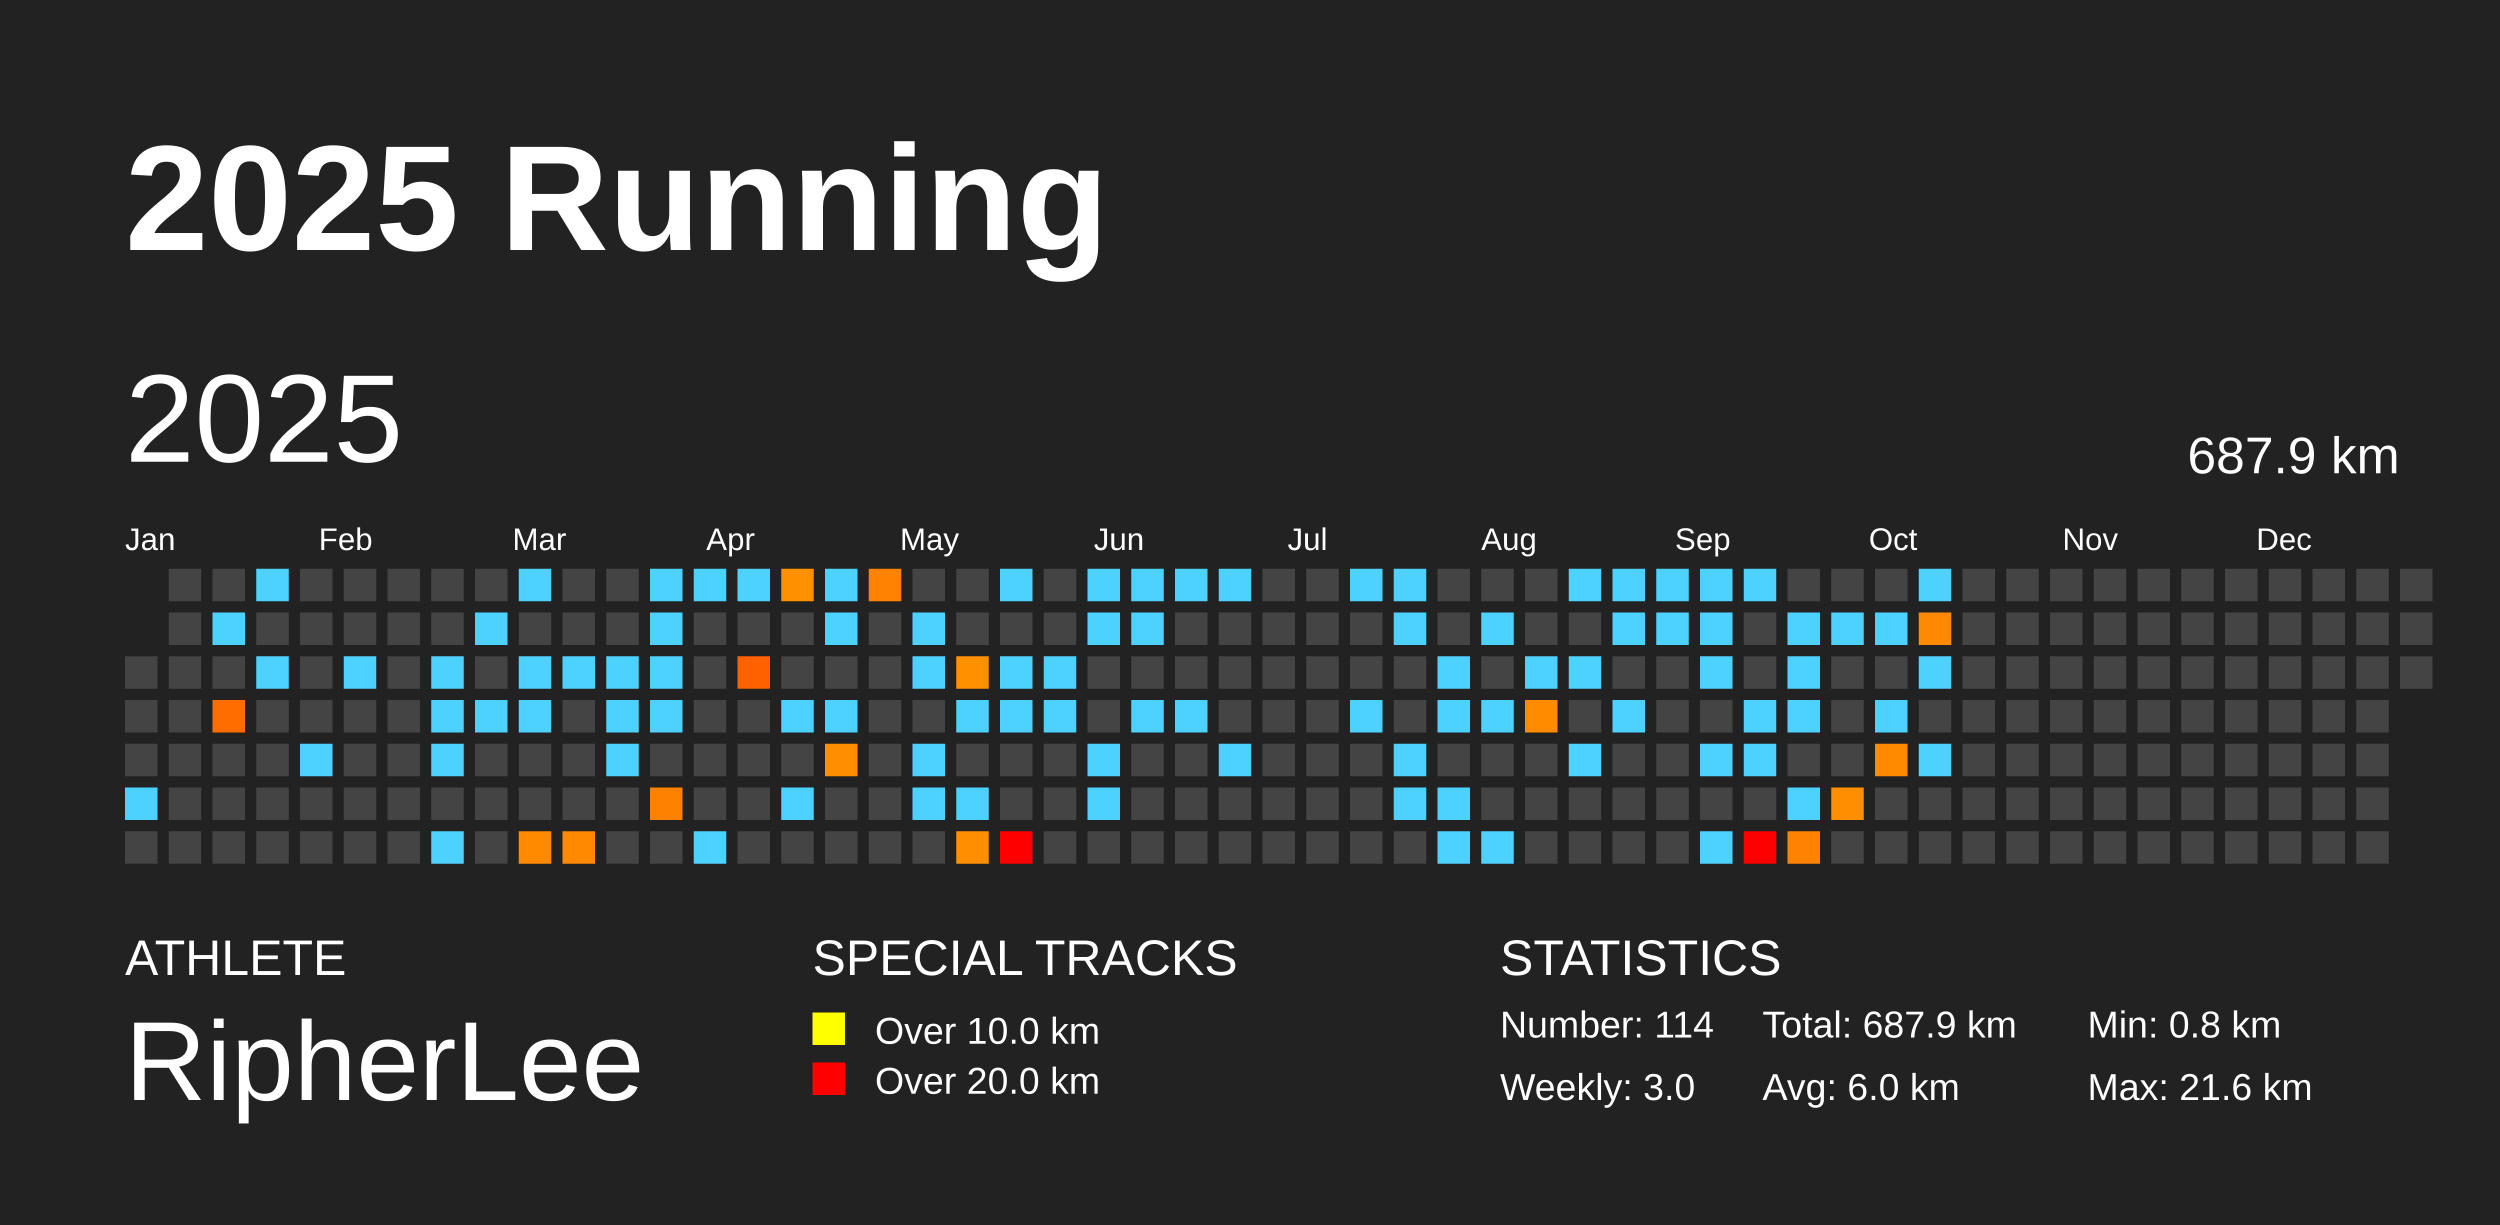
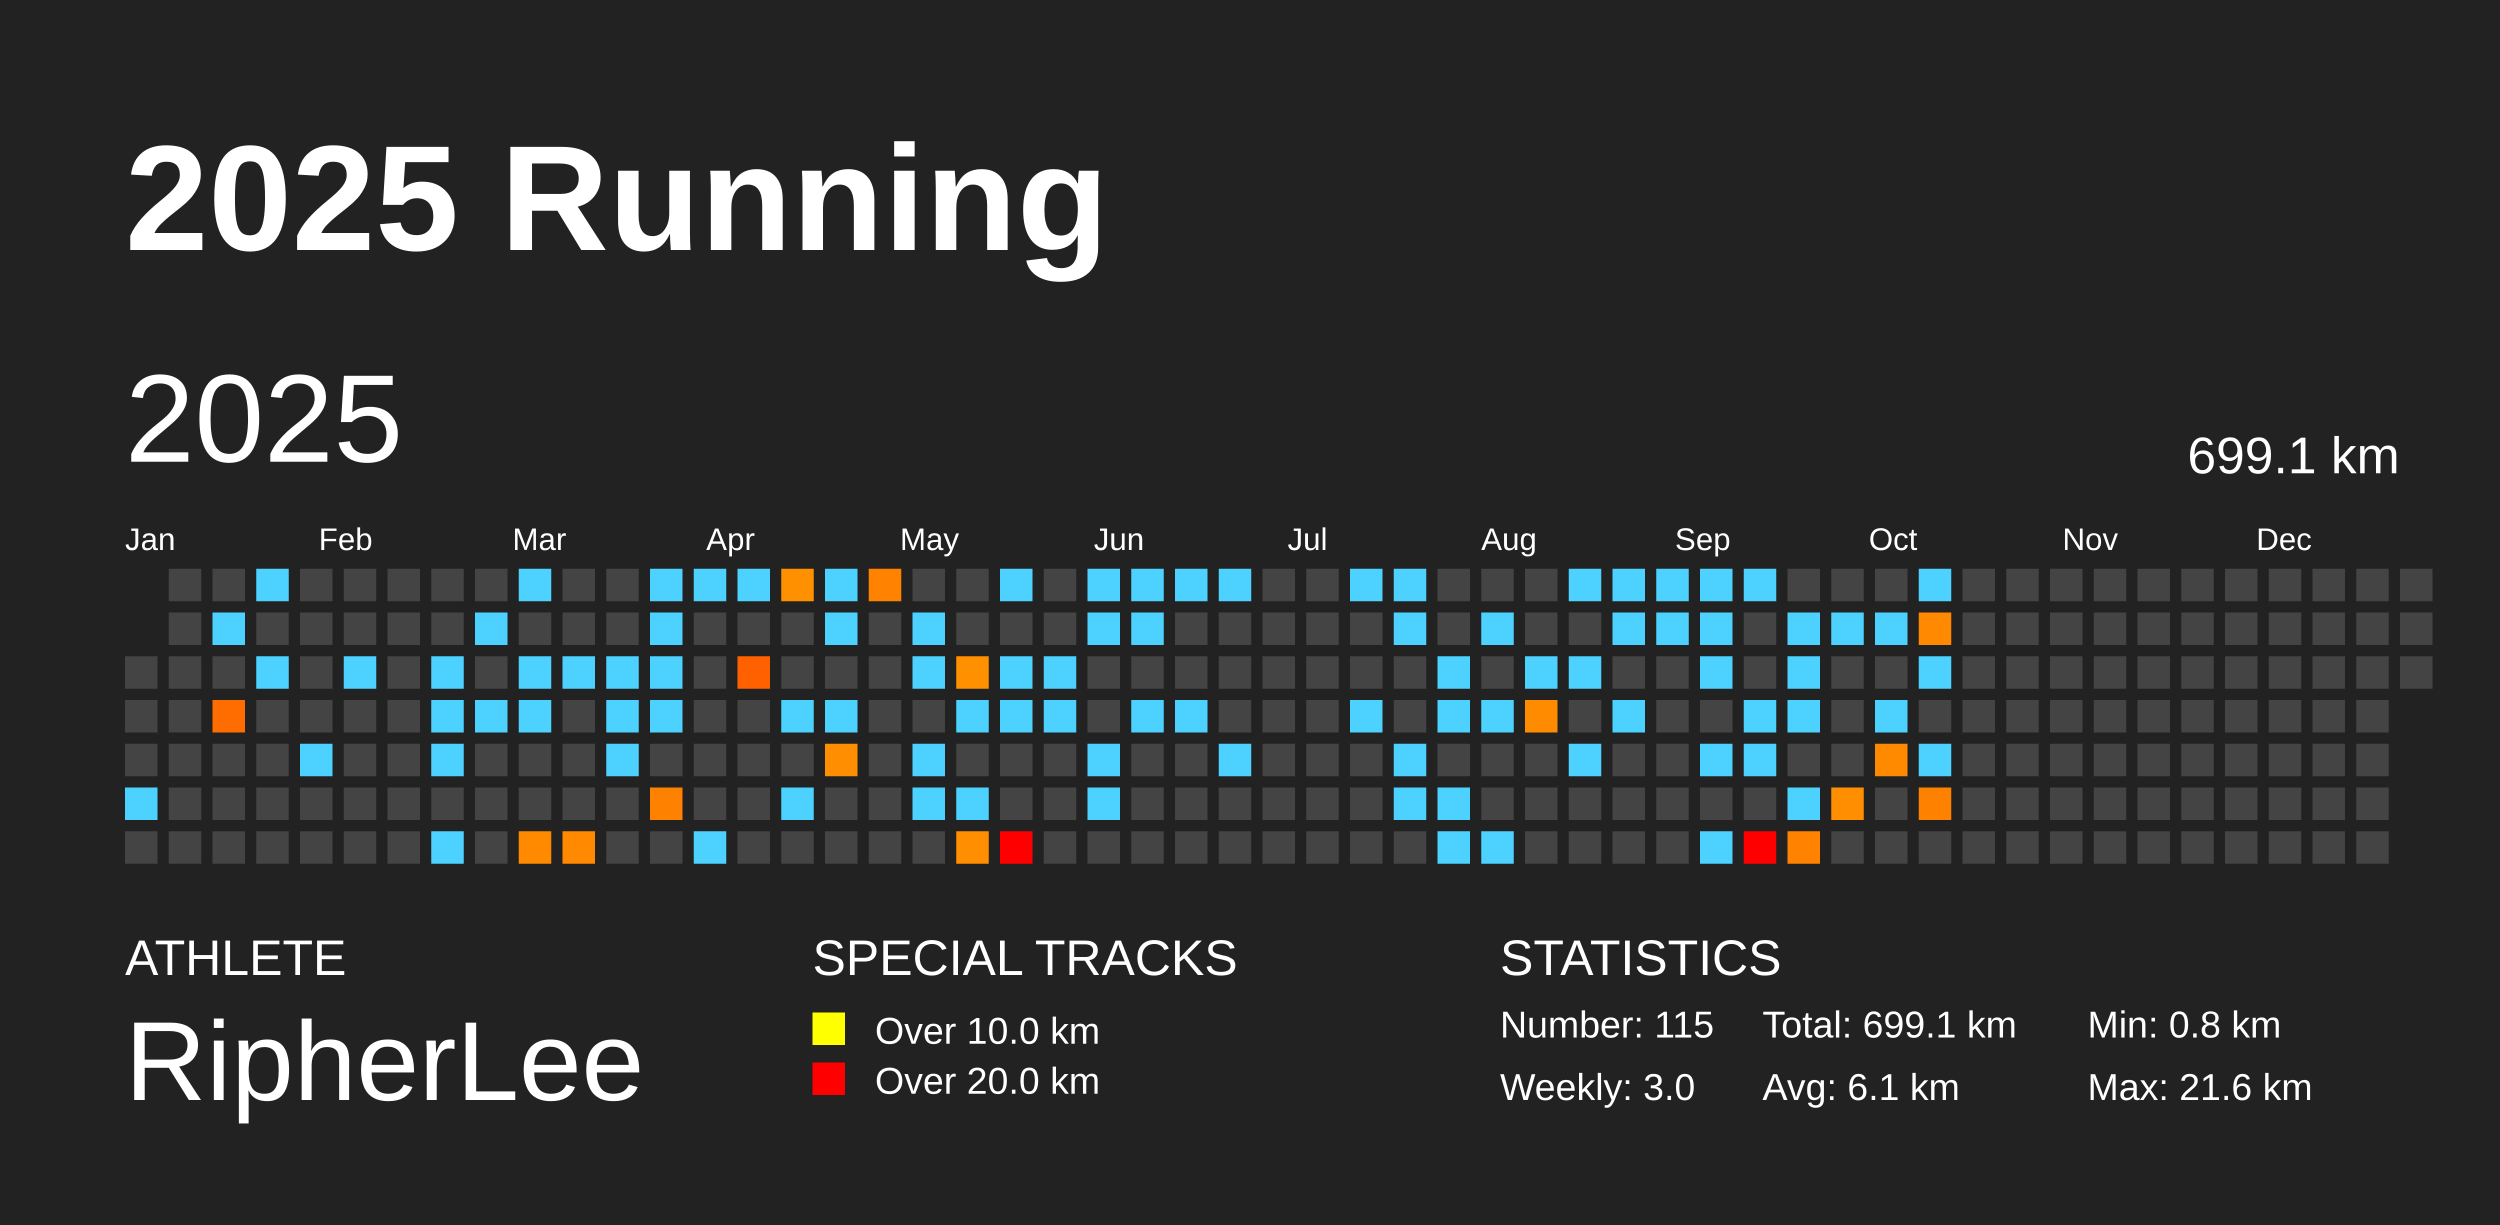
<svg xmlns="http://www.w3.org/2000/svg" baseProfile="full" height="98mm" version="1.1" viewBox="0,0,200,98" width="200mm">
  <defs />
  <rect fill="#222222" height="98" width="200" x="0" y="0" />
  <text fill="#FFFFFF" style="font-size:12px; font-family:Arial; font-weight:bold;" x="10" y="20">2025 Running</text>
  <text fill="#FFFFFF" style="font-size:4px; font-family:Arial" x="10" y="78">ATHLETE</text>
  <text fill="#FFFFFF" style="font-size:9px; font-family:Arial" x="10" y="88">RipherLee</text>
  <text fill="#FFFFFF" style="font-size:4px; font-family:Arial" x="65" y="78">SPECIAL TRACKS</text>
  <rect fill="yellow" height="2.6" width="2.6" x="65" y="81" />
  <text fill="#FFFFFF" style="font-size:3px; font-family:Arial" x="70" y="83.5">Over 10.0 km</text>
  <rect fill="red" height="2.6" width="2.6" x="65" y="85" />
  <text fill="#FFFFFF" style="font-size:3px; font-family:Arial" x="70" y="87.5">Over 20.0 km</text>
  <text fill="#FFFFFF" style="font-size:4px; font-family:Arial" x="120" y="78">STATISTICS</text>
-   <text fill="#FFFFFF" style="font-size:3px; font-family:Arial" x="120" y="83">Number: 114</text>
+   <text fill="#FFFFFF" style="font-size:3px; font-family:Arial" x="120" y="83">Number: 115</text>
  <text fill="#FFFFFF" style="font-size:3px; font-family:Arial" x="120" y="88">Weekly: 3.0</text>
-   <text fill="#FFFFFF" style="font-size:3px; font-family:Arial" x="141" y="83">Total: 687.9 km</text>
-   <text fill="#FFFFFF" style="font-size:3px; font-family:Arial" x="141" y="88">Avg: 6.0 km</text>
+   <text fill="#FFFFFF" style="font-size:3px; font-family:Arial" x="141" y="83">Total: 699.1 km</text>
+   <text fill="#FFFFFF" style="font-size:3px; font-family:Arial" x="141" y="88">Avg: 6.1 km</text>
  <text fill="#FFFFFF" style="font-size:3px; font-family:Arial" x="167" y="83">Min: 0.8 km</text>
  <text fill="#FFFFFF" style="font-size:3px; font-family:Arial" x="167" y="88">Max: 21.6 km</text>
  <text dominant-baseline="hanging" fill="#FFFFFF" style="font-size:10.0px; font-family:Arial;" x="10" y="30">2025</text>
-   <text dominant-baseline="hanging" fill="#FFFFFF" style="font-size:4.125px; font-family:Arial;" x="175" y="35">687.9 km</text>
+   <text dominant-baseline="hanging" fill="#FFFFFF" style="font-size:4.125px; font-family:Arial;" x="175" y="35">699.1 km</text>
  <text fill="#FFFFFF" style="font-size:2.5px; font-family:Arial" x="10.0" y="44">Jan</text>
  <text fill="#FFFFFF" style="font-size:2.5px; font-family:Arial" x="25.5" y="44">Feb</text>
  <text fill="#FFFFFF" style="font-size:2.5px; font-family:Arial" x="41.0" y="44">Mar</text>
  <text fill="#FFFFFF" style="font-size:2.5px; font-family:Arial" x="56.5" y="44">Apr</text>
  <text fill="#FFFFFF" style="font-size:2.5px; font-family:Arial" x="72.0" y="44">May</text>
  <text fill="#FFFFFF" style="font-size:2.5px; font-family:Arial" x="87.5" y="44">Jun</text>
  <text fill="#FFFFFF" style="font-size:2.5px; font-family:Arial" x="103.0" y="44">Jul</text>
  <text fill="#FFFFFF" style="font-size:2.5px; font-family:Arial" x="118.5" y="44">Aug</text>
  <text fill="#FFFFFF" style="font-size:2.5px; font-family:Arial" x="134.0" y="44">Sep</text>
  <text fill="#FFFFFF" style="font-size:2.5px; font-family:Arial" x="149.5" y="44">Oct</text>
  <text fill="#FFFFFF" style="font-size:2.5px; font-family:Arial" x="165.0" y="44">Nov</text>
  <text fill="#FFFFFF" style="font-size:2.5px; font-family:Arial" x="180.5" y="44">Dec</text>
  <rect fill="#444444" height="2.6" width="2.6" x="10.0" y="52.5" />
  <rect fill="#444444" height="2.6" width="2.6" x="10.0" y="56.0" />
  <rect fill="#444444" height="2.6" width="2.6" x="10.0" y="59.5" />
  <rect fill="#4dd2ff" height="2.6" width="2.6" x="10.0" y="63.0" />
  <rect fill="#444444" height="2.6" width="2.6" x="10.0" y="66.5" />
  <rect fill="#444444" height="2.6" width="2.6" x="13.5" y="45.5" />
  <rect fill="#444444" height="2.6" width="2.6" x="13.5" y="49.0" />
  <rect fill="#444444" height="2.6" width="2.6" x="13.5" y="52.5" />
  <rect fill="#444444" height="2.6" width="2.6" x="13.5" y="56.0" />
  <rect fill="#444444" height="2.6" width="2.6" x="13.5" y="59.5" />
  <rect fill="#444444" height="2.6" width="2.6" x="13.5" y="63.0" />
  <rect fill="#444444" height="2.6" width="2.6" x="13.5" y="66.5" />
  <rect fill="#444444" height="2.6" width="2.6" x="17.0" y="45.5" />
  <rect fill="#4dd2ff" height="2.6" width="2.6" x="17.0" y="49.0" />
  <rect fill="#444444" height="2.6" width="2.6" x="17.0" y="52.5" />
  <rect fill="#ff6d00" height="2.6" width="2.6" x="17.0" y="56.0" />
  <rect fill="#444444" height="2.6" width="2.6" x="17.0" y="59.5" />
  <rect fill="#444444" height="2.6" width="2.6" x="17.0" y="63.0" />
  <rect fill="#444444" height="2.6" width="2.6" x="17.0" y="66.5" />
  <rect fill="#4dd2ff" height="2.6" width="2.6" x="20.5" y="45.5" />
  <rect fill="#444444" height="2.6" width="2.6" x="20.5" y="49.0" />
  <rect fill="#4dd2ff" height="2.6" width="2.6" x="20.5" y="52.5" />
  <rect fill="#444444" height="2.6" width="2.6" x="20.5" y="56.0" />
  <rect fill="#444444" height="2.6" width="2.6" x="20.5" y="59.5" />
  <rect fill="#444444" height="2.6" width="2.6" x="20.5" y="63.0" />
  <rect fill="#444444" height="2.6" width="2.6" x="20.5" y="66.5" />
  <rect fill="#444444" height="2.6" width="2.6" x="24.0" y="45.5" />
  <rect fill="#444444" height="2.6" width="2.6" x="24.0" y="49.0" />
  <rect fill="#444444" height="2.6" width="2.6" x="24.0" y="52.5" />
  <rect fill="#444444" height="2.6" width="2.6" x="24.0" y="56.0" />
  <rect fill="#4dd2ff" height="2.6" width="2.6" x="24.0" y="59.5" />
  <rect fill="#444444" height="2.6" width="2.6" x="24.0" y="63.0" />
  <rect fill="#444444" height="2.6" width="2.6" x="24.0" y="66.5" />
  <rect fill="#444444" height="2.6" width="2.6" x="27.5" y="45.5" />
  <rect fill="#444444" height="2.6" width="2.6" x="27.5" y="49.0" />
  <rect fill="#4dd2ff" height="2.6" width="2.6" x="27.5" y="52.5" />
  <rect fill="#444444" height="2.6" width="2.6" x="27.5" y="56.0" />
  <rect fill="#444444" height="2.6" width="2.6" x="27.5" y="59.5" />
  <rect fill="#444444" height="2.6" width="2.6" x="27.5" y="63.0" />
  <rect fill="#444444" height="2.6" width="2.6" x="27.5" y="66.5" />
  <rect fill="#444444" height="2.6" width="2.6" x="31.0" y="45.5" />
  <rect fill="#444444" height="2.6" width="2.6" x="31.0" y="49.0" />
  <rect fill="#444444" height="2.6" width="2.6" x="31.0" y="52.5" />
  <rect fill="#444444" height="2.6" width="2.6" x="31.0" y="56.0" />
  <rect fill="#444444" height="2.6" width="2.6" x="31.0" y="59.5" />
  <rect fill="#444444" height="2.6" width="2.6" x="31.0" y="63.0" />
  <rect fill="#444444" height="2.6" width="2.6" x="31.0" y="66.5" />
  <rect fill="#444444" height="2.6" width="2.6" x="34.5" y="45.5" />
  <rect fill="#444444" height="2.6" width="2.6" x="34.5" y="49.0" />
  <rect fill="#4dd2ff" height="2.6" width="2.6" x="34.5" y="52.5" />
  <rect fill="#4dd2ff" height="2.6" width="2.6" x="34.5" y="56.0" />
  <rect fill="#4dd2ff" height="2.6" width="2.6" x="34.5" y="59.5" />
  <rect fill="#444444" height="2.6" width="2.6" x="34.5" y="63.0" />
  <rect fill="#4dd2ff" height="2.6" width="2.6" x="34.5" y="66.5" />
  <rect fill="#444444" height="2.6" width="2.6" x="38.0" y="45.5" />
  <rect fill="#4dd2ff" height="2.6" width="2.6" x="38.0" y="49.0" />
  <rect fill="#444444" height="2.6" width="2.6" x="38.0" y="52.5" />
  <rect fill="#4dd2ff" height="2.6" width="2.6" x="38.0" y="56.0" />
  <rect fill="#444444" height="2.6" width="2.6" x="38.0" y="59.5" />
  <rect fill="#444444" height="2.6" width="2.6" x="38.0" y="63.0" />
  <rect fill="#444444" height="2.6" width="2.6" x="38.0" y="66.5" />
  <rect fill="#4dd2ff" height="2.6" width="2.6" x="41.5" y="45.5" />
  <rect fill="#444444" height="2.6" width="2.6" x="41.5" y="49.0" />
  <rect fill="#4dd2ff" height="2.6" width="2.6" x="41.5" y="52.5" />
  <rect fill="#4dd2ff" height="2.6" width="2.6" x="41.5" y="56.0" />
  <rect fill="#444444" height="2.6" width="2.6" x="41.5" y="59.5" />
  <rect fill="#444444" height="2.6" width="2.6" x="41.5" y="63.0" />
  <rect fill="#ff8a00" height="2.6" width="2.6" x="41.5" y="66.5" />
  <rect fill="#444444" height="2.6" width="2.6" x="45.0" y="45.5" />
  <rect fill="#444444" height="2.6" width="2.6" x="45.0" y="49.0" />
  <rect fill="#4dd2ff" height="2.6" width="2.6" x="45.0" y="52.5" />
  <rect fill="#444444" height="2.6" width="2.6" x="45.0" y="56.0" />
  <rect fill="#444444" height="2.6" width="2.6" x="45.0" y="59.5" />
  <rect fill="#444444" height="2.6" width="2.6" x="45.0" y="63.0" />
  <rect fill="#ff8900" height="2.6" width="2.6" x="45.0" y="66.5" />
  <rect fill="#444444" height="2.6" width="2.6" x="48.5" y="45.5" />
  <rect fill="#444444" height="2.6" width="2.6" x="48.5" y="49.0" />
  <rect fill="#4dd2ff" height="2.6" width="2.6" x="48.5" y="52.5" />
  <rect fill="#4dd2ff" height="2.6" width="2.6" x="48.5" y="56.0" />
  <rect fill="#4dd2ff" height="2.6" width="2.6" x="48.5" y="59.5" />
  <rect fill="#444444" height="2.6" width="2.6" x="48.5" y="63.0" />
  <rect fill="#444444" height="2.6" width="2.6" x="48.5" y="66.5" />
  <rect fill="#4dd2ff" height="2.6" width="2.6" x="52.0" y="45.5" />
  <rect fill="#4dd2ff" height="2.6" width="2.6" x="52.0" y="49.0" />
  <rect fill="#4dd2ff" height="2.6" width="2.6" x="52.0" y="52.5" />
  <rect fill="#4dd2ff" height="2.6" width="2.6" x="52.0" y="56.0" />
  <rect fill="#444444" height="2.6" width="2.6" x="52.0" y="59.5" />
  <rect fill="#ff8100" height="2.6" width="2.6" x="52.0" y="63.0" />
  <rect fill="#444444" height="2.6" width="2.6" x="52.0" y="66.5" />
  <rect fill="#4dd2ff" height="2.6" width="2.6" x="55.5" y="45.5" />
  <rect fill="#444444" height="2.6" width="2.6" x="55.5" y="49.0" />
  <rect fill="#444444" height="2.6" width="2.6" x="55.5" y="52.5" />
  <rect fill="#444444" height="2.6" width="2.6" x="55.5" y="56.0" />
  <rect fill="#444444" height="2.6" width="2.6" x="55.5" y="59.5" />
  <rect fill="#444444" height="2.6" width="2.6" x="55.5" y="63.0" />
  <rect fill="#4dd2ff" height="2.6" width="2.6" x="55.5" y="66.5" />
  <rect fill="#4dd2ff" height="2.6" width="2.6" x="59.0" y="45.5" />
  <rect fill="#444444" height="2.6" width="2.6" x="59.0" y="49.0" />
  <rect fill="#ff6100" height="2.6" width="2.6" x="59.0" y="52.5" />
  <rect fill="#444444" height="2.6" width="2.6" x="59.0" y="56.0" />
  <rect fill="#444444" height="2.6" width="2.6" x="59.0" y="59.5" />
  <rect fill="#444444" height="2.6" width="2.6" x="59.0" y="63.0" />
  <rect fill="#444444" height="2.6" width="2.6" x="59.0" y="66.5" />
  <rect fill="#ff9000" height="2.6" width="2.6" x="62.5" y="45.5" />
  <rect fill="#444444" height="2.6" width="2.6" x="62.5" y="49.0" />
  <rect fill="#444444" height="2.6" width="2.6" x="62.5" y="52.5" />
  <rect fill="#4dd2ff" height="2.6" width="2.6" x="62.5" y="56.0" />
  <rect fill="#444444" height="2.6" width="2.6" x="62.5" y="59.5" />
  <rect fill="#4dd2ff" height="2.6" width="2.6" x="62.5" y="63.0" />
  <rect fill="#444444" height="2.6" width="2.6" x="62.5" y="66.5" />
  <rect fill="#4dd2ff" height="2.6" width="2.6" x="66.0" y="45.5" />
  <rect fill="#4dd2ff" height="2.6" width="2.6" x="66.0" y="49.0" />
  <rect fill="#444444" height="2.6" width="2.6" x="66.0" y="52.5" />
  <rect fill="#4dd2ff" height="2.6" width="2.6" x="66.0" y="56.0" />
  <rect fill="#ff8f00" height="2.6" width="2.6" x="66.0" y="59.5" />
  <rect fill="#444444" height="2.6" width="2.6" x="66.0" y="63.0" />
  <rect fill="#444444" height="2.6" width="2.6" x="66.0" y="66.5" />
  <rect fill="#ff8200" height="2.6" width="2.6" x="69.5" y="45.5" />
  <rect fill="#444444" height="2.6" width="2.6" x="69.5" y="49.0" />
  <rect fill="#444444" height="2.6" width="2.6" x="69.5" y="52.5" />
  <rect fill="#444444" height="2.6" width="2.6" x="69.5" y="56.0" />
  <rect fill="#444444" height="2.6" width="2.6" x="69.5" y="59.5" />
  <rect fill="#444444" height="2.6" width="2.6" x="69.5" y="63.0" />
  <rect fill="#444444" height="2.6" width="2.6" x="69.5" y="66.5" />
  <rect fill="#444444" height="2.6" width="2.6" x="73.0" y="45.5" />
  <rect fill="#4dd2ff" height="2.6" width="2.6" x="73.0" y="49.0" />
  <rect fill="#4dd2ff" height="2.6" width="2.6" x="73.0" y="52.5" />
  <rect fill="#444444" height="2.6" width="2.6" x="73.0" y="56.0" />
  <rect fill="#4dd2ff" height="2.6" width="2.6" x="73.0" y="59.5" />
  <rect fill="#4dd2ff" height="2.6" width="2.6" x="73.0" y="63.0" />
  <rect fill="#444444" height="2.6" width="2.6" x="73.0" y="66.5" />
  <rect fill="#444444" height="2.6" width="2.6" x="76.5" y="45.5" />
  <rect fill="#444444" height="2.6" width="2.6" x="76.5" y="49.0" />
  <rect fill="#ff9000" height="2.6" width="2.6" x="76.5" y="52.5" />
  <rect fill="#4dd2ff" height="2.6" width="2.6" x="76.5" y="56.0" />
  <rect fill="#444444" height="2.6" width="2.6" x="76.5" y="59.5" />
  <rect fill="#4dd2ff" height="2.6" width="2.6" x="76.5" y="63.0" />
  <rect fill="#ff8f00" height="2.6" width="2.6" x="76.5" y="66.5" />
  <rect fill="#4dd2ff" height="2.6" width="2.6" x="80.0" y="45.5" />
  <rect fill="#444444" height="2.6" width="2.6" x="80.0" y="49.0" />
  <rect fill="#4dd2ff" height="2.6" width="2.6" x="80.0" y="52.5" />
  <rect fill="#4dd2ff" height="2.6" width="2.6" x="80.0" y="56.0" />
  <rect fill="#444444" height="2.6" width="2.6" x="80.0" y="59.5" />
  <rect fill="#444444" height="2.6" width="2.6" x="80.0" y="63.0" />
  <rect fill="red" height="2.6" width="2.6" x="80.0" y="66.5" />
  <rect fill="#444444" height="2.6" width="2.6" x="83.5" y="45.5" />
  <rect fill="#444444" height="2.6" width="2.6" x="83.5" y="49.0" />
  <rect fill="#4dd2ff" height="2.6" width="2.6" x="83.5" y="52.5" />
  <rect fill="#4dd2ff" height="2.6" width="2.6" x="83.5" y="56.0" />
  <rect fill="#444444" height="2.6" width="2.6" x="83.5" y="59.5" />
  <rect fill="#444444" height="2.6" width="2.6" x="83.5" y="63.0" />
  <rect fill="#444444" height="2.6" width="2.6" x="83.5" y="66.5" />
  <rect fill="#4dd2ff" height="2.6" width="2.6" x="87.0" y="45.5" />
  <rect fill="#4dd2ff" height="2.6" width="2.6" x="87.0" y="49.0" />
  <rect fill="#444444" height="2.6" width="2.6" x="87.0" y="52.5" />
  <rect fill="#444444" height="2.6" width="2.6" x="87.0" y="56.0" />
  <rect fill="#4dd2ff" height="2.6" width="2.6" x="87.0" y="59.5" />
  <rect fill="#4dd2ff" height="2.6" width="2.6" x="87.0" y="63.0" />
  <rect fill="#444444" height="2.6" width="2.6" x="87.0" y="66.5" />
  <rect fill="#4dd2ff" height="2.6" width="2.6" x="90.5" y="45.5" />
  <rect fill="#4dd2ff" height="2.6" width="2.6" x="90.5" y="49.0" />
  <rect fill="#444444" height="2.6" width="2.6" x="90.5" y="52.5" />
  <rect fill="#4dd2ff" height="2.6" width="2.6" x="90.5" y="56.0" />
  <rect fill="#444444" height="2.6" width="2.6" x="90.5" y="59.5" />
  <rect fill="#444444" height="2.6" width="2.6" x="90.5" y="63.0" />
  <rect fill="#444444" height="2.6" width="2.6" x="90.5" y="66.5" />
  <rect fill="#4dd2ff" height="2.6" width="2.6" x="94.0" y="45.5" />
  <rect fill="#444444" height="2.6" width="2.6" x="94.0" y="49.0" />
  <rect fill="#444444" height="2.6" width="2.6" x="94.0" y="52.5" />
  <rect fill="#4dd2ff" height="2.6" width="2.6" x="94.0" y="56.0" />
  <rect fill="#444444" height="2.6" width="2.6" x="94.0" y="59.5" />
  <rect fill="#444444" height="2.6" width="2.6" x="94.0" y="63.0" />
  <rect fill="#444444" height="2.6" width="2.6" x="94.0" y="66.5" />
  <rect fill="#4dd2ff" height="2.6" width="2.6" x="97.5" y="45.5" />
  <rect fill="#444444" height="2.6" width="2.6" x="97.5" y="49.0" />
  <rect fill="#444444" height="2.6" width="2.6" x="97.5" y="52.5" />
  <rect fill="#444444" height="2.6" width="2.6" x="97.5" y="56.0" />
  <rect fill="#4dd2ff" height="2.6" width="2.6" x="97.5" y="59.5" />
  <rect fill="#444444" height="2.6" width="2.6" x="97.5" y="63.0" />
  <rect fill="#444444" height="2.6" width="2.6" x="97.5" y="66.5" />
  <rect fill="#444444" height="2.6" width="2.6" x="101.0" y="45.5" />
  <rect fill="#444444" height="2.6" width="2.6" x="101.0" y="49.0" />
  <rect fill="#444444" height="2.6" width="2.6" x="101.0" y="52.5" />
  <rect fill="#444444" height="2.6" width="2.6" x="101.0" y="56.0" />
  <rect fill="#444444" height="2.6" width="2.6" x="101.0" y="59.5" />
  <rect fill="#444444" height="2.6" width="2.6" x="101.0" y="63.0" />
  <rect fill="#444444" height="2.6" width="2.6" x="101.0" y="66.5" />
  <rect fill="#444444" height="2.6" width="2.6" x="104.5" y="45.5" />
  <rect fill="#444444" height="2.6" width="2.6" x="104.5" y="49.0" />
  <rect fill="#444444" height="2.6" width="2.6" x="104.5" y="52.5" />
  <rect fill="#444444" height="2.6" width="2.6" x="104.5" y="56.0" />
  <rect fill="#444444" height="2.6" width="2.6" x="104.5" y="59.5" />
  <rect fill="#444444" height="2.6" width="2.6" x="104.5" y="63.0" />
  <rect fill="#444444" height="2.6" width="2.6" x="104.5" y="66.5" />
  <rect fill="#4dd2ff" height="2.6" width="2.6" x="108.0" y="45.5" />
  <rect fill="#444444" height="2.6" width="2.6" x="108.0" y="49.0" />
  <rect fill="#444444" height="2.6" width="2.6" x="108.0" y="52.5" />
  <rect fill="#4dd2ff" height="2.6" width="2.6" x="108.0" y="56.0" />
  <rect fill="#444444" height="2.6" width="2.6" x="108.0" y="59.5" />
  <rect fill="#444444" height="2.6" width="2.6" x="108.0" y="63.0" />
  <rect fill="#444444" height="2.6" width="2.6" x="108.0" y="66.5" />
  <rect fill="#4dd2ff" height="2.6" width="2.6" x="111.5" y="45.5" />
  <rect fill="#4dd2ff" height="2.6" width="2.6" x="111.5" y="49.0" />
  <rect fill="#444444" height="2.6" width="2.6" x="111.5" y="52.5" />
  <rect fill="#444444" height="2.6" width="2.6" x="111.5" y="56.0" />
  <rect fill="#4dd2ff" height="2.6" width="2.6" x="111.5" y="59.5" />
  <rect fill="#4dd2ff" height="2.6" width="2.6" x="111.5" y="63.0" />
  <rect fill="#444444" height="2.6" width="2.6" x="111.5" y="66.5" />
  <rect fill="#444444" height="2.6" width="2.6" x="115.0" y="45.5" />
  <rect fill="#444444" height="2.6" width="2.6" x="115.0" y="49.0" />
  <rect fill="#4dd2ff" height="2.6" width="2.6" x="115.0" y="52.5" />
  <rect fill="#4dd2ff" height="2.6" width="2.6" x="115.0" y="56.0" />
  <rect fill="#444444" height="2.6" width="2.6" x="115.0" y="59.5" />
  <rect fill="#4dd2ff" height="2.6" width="2.6" x="115.0" y="63.0" />
  <rect fill="#4dd2ff" height="2.6" width="2.6" x="115.0" y="66.5" />
  <rect fill="#444444" height="2.6" width="2.6" x="118.5" y="45.5" />
  <rect fill="#4dd2ff" height="2.6" width="2.6" x="118.5" y="49.0" />
  <rect fill="#444444" height="2.6" width="2.6" x="118.5" y="52.5" />
  <rect fill="#4dd2ff" height="2.6" width="2.6" x="118.5" y="56.0" />
  <rect fill="#444444" height="2.6" width="2.6" x="118.5" y="59.5" />
  <rect fill="#444444" height="2.6" width="2.6" x="118.5" y="63.0" />
  <rect fill="#4dd2ff" height="2.6" width="2.6" x="118.5" y="66.5" />
  <rect fill="#444444" height="2.6" width="2.6" x="122.0" y="45.5" />
  <rect fill="#444444" height="2.6" width="2.6" x="122.0" y="49.0" />
  <rect fill="#4dd2ff" height="2.6" width="2.6" x="122.0" y="52.5" />
  <rect fill="#ff8c00" height="2.6" width="2.6" x="122.0" y="56.0" />
  <rect fill="#444444" height="2.6" width="2.6" x="122.0" y="59.5" />
  <rect fill="#444444" height="2.6" width="2.6" x="122.0" y="63.0" />
  <rect fill="#444444" height="2.6" width="2.6" x="122.0" y="66.5" />
  <rect fill="#4dd2ff" height="2.6" width="2.6" x="125.5" y="45.5" />
  <rect fill="#444444" height="2.6" width="2.6" x="125.5" y="49.0" />
  <rect fill="#4dd2ff" height="2.6" width="2.6" x="125.5" y="52.5" />
  <rect fill="#444444" height="2.6" width="2.6" x="125.5" y="56.0" />
  <rect fill="#4dd2ff" height="2.6" width="2.6" x="125.5" y="59.5" />
  <rect fill="#444444" height="2.6" width="2.6" x="125.5" y="63.0" />
  <rect fill="#444444" height="2.6" width="2.6" x="125.5" y="66.5" />
  <rect fill="#4dd2ff" height="2.6" width="2.6" x="129.0" y="45.5" />
  <rect fill="#4dd2ff" height="2.6" width="2.6" x="129.0" y="49.0" />
  <rect fill="#444444" height="2.6" width="2.6" x="129.0" y="52.5" />
  <rect fill="#4dd2ff" height="2.6" width="2.6" x="129.0" y="56.0" />
  <rect fill="#444444" height="2.6" width="2.6" x="129.0" y="59.5" />
  <rect fill="#444444" height="2.6" width="2.6" x="129.0" y="63.0" />
  <rect fill="#444444" height="2.6" width="2.6" x="129.0" y="66.5" />
  <rect fill="#4dd2ff" height="2.6" width="2.6" x="132.5" y="45.5" />
  <rect fill="#4dd2ff" height="2.6" width="2.6" x="132.5" y="49.0" />
  <rect fill="#444444" height="2.6" width="2.6" x="132.5" y="52.5" />
  <rect fill="#444444" height="2.6" width="2.6" x="132.5" y="56.0" />
  <rect fill="#444444" height="2.6" width="2.6" x="132.5" y="59.5" />
  <rect fill="#444444" height="2.6" width="2.6" x="132.5" y="63.0" />
  <rect fill="#444444" height="2.6" width="2.6" x="132.5" y="66.5" />
  <rect fill="#4dd2ff" height="2.6" width="2.6" x="136.0" y="45.5" />
  <rect fill="#4dd2ff" height="2.6" width="2.6" x="136.0" y="49.0" />
  <rect fill="#4dd2ff" height="2.6" width="2.6" x="136.0" y="52.5" />
  <rect fill="#444444" height="2.6" width="2.6" x="136.0" y="56.0" />
  <rect fill="#4dd2ff" height="2.6" width="2.6" x="136.0" y="59.5" />
  <rect fill="#444444" height="2.6" width="2.6" x="136.0" y="63.0" />
  <rect fill="#4dd2ff" height="2.6" width="2.6" x="136.0" y="66.5" />
  <rect fill="#4dd2ff" height="2.6" width="2.6" x="139.5" y="45.5" />
  <rect fill="#444444" height="2.6" width="2.6" x="139.5" y="49.0" />
  <rect fill="#444444" height="2.6" width="2.6" x="139.5" y="52.5" />
  <rect fill="#4dd2ff" height="2.6" width="2.6" x="139.5" y="56.0" />
  <rect fill="#4dd2ff" height="2.6" width="2.6" x="139.5" y="59.5" />
  <rect fill="#444444" height="2.6" width="2.6" x="139.5" y="63.0" />
  <rect fill="red" height="2.6" width="2.6" x="139.5" y="66.5" />
  <rect fill="#444444" height="2.6" width="2.6" x="143.0" y="45.5" />
  <rect fill="#4dd2ff" height="2.6" width="2.6" x="143.0" y="49.0" />
  <rect fill="#4dd2ff" height="2.6" width="2.6" x="143.0" y="52.5" />
  <rect fill="#4dd2ff" height="2.6" width="2.6" x="143.0" y="56.0" />
  <rect fill="#444444" height="2.6" width="2.6" x="143.0" y="59.5" />
  <rect fill="#4dd2ff" height="2.6" width="2.6" x="143.0" y="63.0" />
  <rect fill="#ff8300" height="2.6" width="2.6" x="143.0" y="66.5" />
  <rect fill="#444444" height="2.6" width="2.6" x="146.5" y="45.5" />
  <rect fill="#4dd2ff" height="2.6" width="2.6" x="146.5" y="49.0" />
  <rect fill="#444444" height="2.6" width="2.6" x="146.5" y="52.5" />
  <rect fill="#444444" height="2.6" width="2.6" x="146.5" y="56.0" />
  <rect fill="#444444" height="2.6" width="2.6" x="146.5" y="59.5" />
  <rect fill="#ff8e00" height="2.6" width="2.6" x="146.5" y="63.0" />
  <rect fill="#444444" height="2.6" width="2.6" x="146.5" y="66.5" />
  <rect fill="#444444" height="2.6" width="2.6" x="150.0" y="45.5" />
  <rect fill="#4dd2ff" height="2.6" width="2.6" x="150.0" y="49.0" />
  <rect fill="#444444" height="2.6" width="2.6" x="150.0" y="52.5" />
  <rect fill="#4dd2ff" height="2.6" width="2.6" x="150.0" y="56.0" />
  <rect fill="#ff8a00" height="2.6" width="2.6" x="150.0" y="59.5" />
  <rect fill="#444444" height="2.6" width="2.6" x="150.0" y="63.0" />
  <rect fill="#444444" height="2.6" width="2.6" x="150.0" y="66.5" />
  <rect fill="#4dd2ff" height="2.6" width="2.6" x="153.5" y="45.5" />
  <rect fill="#ff8900" height="2.6" width="2.6" x="153.5" y="49.0" />
  <rect fill="#4dd2ff" height="2.6" width="2.6" x="153.5" y="52.5" />
  <rect fill="#444444" height="2.6" width="2.6" x="153.5" y="56.0" />
  <rect fill="#4dd2ff" height="2.6" width="2.6" x="153.5" y="59.5" />
-   <rect fill="#444444" height="2.6" width="2.6" x="153.5" y="63.0" />
+   <rect fill="#ff8100" height="2.6" width="2.6" x="153.5" y="63.0" />
  <rect fill="#444444" height="2.6" width="2.6" x="153.5" y="66.5" />
  <rect fill="#444444" height="2.6" width="2.6" x="157.0" y="45.5" />
  <rect fill="#444444" height="2.6" width="2.6" x="157.0" y="49.0" />
  <rect fill="#444444" height="2.6" width="2.6" x="157.0" y="52.5" />
  <rect fill="#444444" height="2.6" width="2.6" x="157.0" y="56.0" />
  <rect fill="#444444" height="2.6" width="2.6" x="157.0" y="59.5" />
  <rect fill="#444444" height="2.6" width="2.6" x="157.0" y="63.0" />
  <rect fill="#444444" height="2.6" width="2.6" x="157.0" y="66.5" />
  <rect fill="#444444" height="2.6" width="2.6" x="160.5" y="45.5" />
  <rect fill="#444444" height="2.6" width="2.6" x="160.5" y="49.0" />
  <rect fill="#444444" height="2.6" width="2.6" x="160.5" y="52.5" />
  <rect fill="#444444" height="2.6" width="2.6" x="160.5" y="56.0" />
  <rect fill="#444444" height="2.6" width="2.6" x="160.5" y="59.5" />
  <rect fill="#444444" height="2.6" width="2.6" x="160.5" y="63.0" />
  <rect fill="#444444" height="2.6" width="2.6" x="160.5" y="66.5" />
  <rect fill="#444444" height="2.6" width="2.6" x="164.0" y="45.5" />
  <rect fill="#444444" height="2.6" width="2.6" x="164.0" y="49.0" />
  <rect fill="#444444" height="2.6" width="2.6" x="164.0" y="52.5" />
  <rect fill="#444444" height="2.6" width="2.6" x="164.0" y="56.0" />
  <rect fill="#444444" height="2.6" width="2.6" x="164.0" y="59.5" />
  <rect fill="#444444" height="2.6" width="2.6" x="164.0" y="63.0" />
  <rect fill="#444444" height="2.6" width="2.6" x="164.0" y="66.5" />
  <rect fill="#444444" height="2.6" width="2.6" x="167.5" y="45.5" />
  <rect fill="#444444" height="2.6" width="2.6" x="167.5" y="49.0" />
  <rect fill="#444444" height="2.6" width="2.6" x="167.5" y="52.5" />
  <rect fill="#444444" height="2.6" width="2.6" x="167.5" y="56.0" />
  <rect fill="#444444" height="2.6" width="2.6" x="167.5" y="59.5" />
  <rect fill="#444444" height="2.6" width="2.6" x="167.5" y="63.0" />
  <rect fill="#444444" height="2.6" width="2.6" x="167.5" y="66.5" />
  <rect fill="#444444" height="2.6" width="2.6" x="171.0" y="45.5" />
  <rect fill="#444444" height="2.6" width="2.6" x="171.0" y="49.0" />
  <rect fill="#444444" height="2.6" width="2.6" x="171.0" y="52.5" />
  <rect fill="#444444" height="2.6" width="2.6" x="171.0" y="56.0" />
  <rect fill="#444444" height="2.6" width="2.6" x="171.0" y="59.5" />
  <rect fill="#444444" height="2.6" width="2.6" x="171.0" y="63.0" />
  <rect fill="#444444" height="2.6" width="2.6" x="171.0" y="66.5" />
  <rect fill="#444444" height="2.6" width="2.6" x="174.5" y="45.5" />
  <rect fill="#444444" height="2.6" width="2.6" x="174.5" y="49.0" />
  <rect fill="#444444" height="2.6" width="2.6" x="174.5" y="52.5" />
  <rect fill="#444444" height="2.6" width="2.6" x="174.5" y="56.0" />
  <rect fill="#444444" height="2.6" width="2.6" x="174.5" y="59.5" />
  <rect fill="#444444" height="2.6" width="2.6" x="174.5" y="63.0" />
  <rect fill="#444444" height="2.6" width="2.6" x="174.5" y="66.5" />
  <rect fill="#444444" height="2.6" width="2.6" x="178.0" y="45.5" />
  <rect fill="#444444" height="2.6" width="2.6" x="178.0" y="49.0" />
  <rect fill="#444444" height="2.6" width="2.6" x="178.0" y="52.5" />
  <rect fill="#444444" height="2.6" width="2.6" x="178.0" y="56.0" />
  <rect fill="#444444" height="2.6" width="2.6" x="178.0" y="59.5" />
  <rect fill="#444444" height="2.6" width="2.6" x="178.0" y="63.0" />
  <rect fill="#444444" height="2.6" width="2.6" x="178.0" y="66.5" />
  <rect fill="#444444" height="2.6" width="2.6" x="181.5" y="45.5" />
  <rect fill="#444444" height="2.6" width="2.6" x="181.5" y="49.0" />
  <rect fill="#444444" height="2.6" width="2.6" x="181.5" y="52.5" />
  <rect fill="#444444" height="2.6" width="2.6" x="181.5" y="56.0" />
  <rect fill="#444444" height="2.6" width="2.6" x="181.5" y="59.5" />
  <rect fill="#444444" height="2.6" width="2.6" x="181.5" y="63.0" />
  <rect fill="#444444" height="2.6" width="2.6" x="181.5" y="66.5" />
  <rect fill="#444444" height="2.6" width="2.6" x="185.0" y="45.5" />
  <rect fill="#444444" height="2.6" width="2.6" x="185.0" y="49.0" />
  <rect fill="#444444" height="2.6" width="2.6" x="185.0" y="52.5" />
  <rect fill="#444444" height="2.6" width="2.6" x="185.0" y="56.0" />
  <rect fill="#444444" height="2.6" width="2.6" x="185.0" y="59.5" />
  <rect fill="#444444" height="2.6" width="2.6" x="185.0" y="63.0" />
  <rect fill="#444444" height="2.6" width="2.6" x="185.0" y="66.5" />
  <rect fill="#444444" height="2.6" width="2.6" x="188.5" y="45.5" />
  <rect fill="#444444" height="2.6" width="2.6" x="188.5" y="49.0" />
  <rect fill="#444444" height="2.6" width="2.6" x="188.5" y="52.5" />
  <rect fill="#444444" height="2.6" width="2.6" x="188.5" y="56.0" />
  <rect fill="#444444" height="2.6" width="2.6" x="188.5" y="59.5" />
  <rect fill="#444444" height="2.6" width="2.6" x="188.5" y="63.0" />
  <rect fill="#444444" height="2.6" width="2.6" x="188.5" y="66.5" />
  <rect fill="#444444" height="2.6" width="2.6" x="192.0" y="45.5" />
  <rect fill="#444444" height="2.6" width="2.6" x="192.0" y="49.0" />
  <rect fill="#444444" height="2.6" width="2.6" x="192.0" y="52.5" />
</svg>
